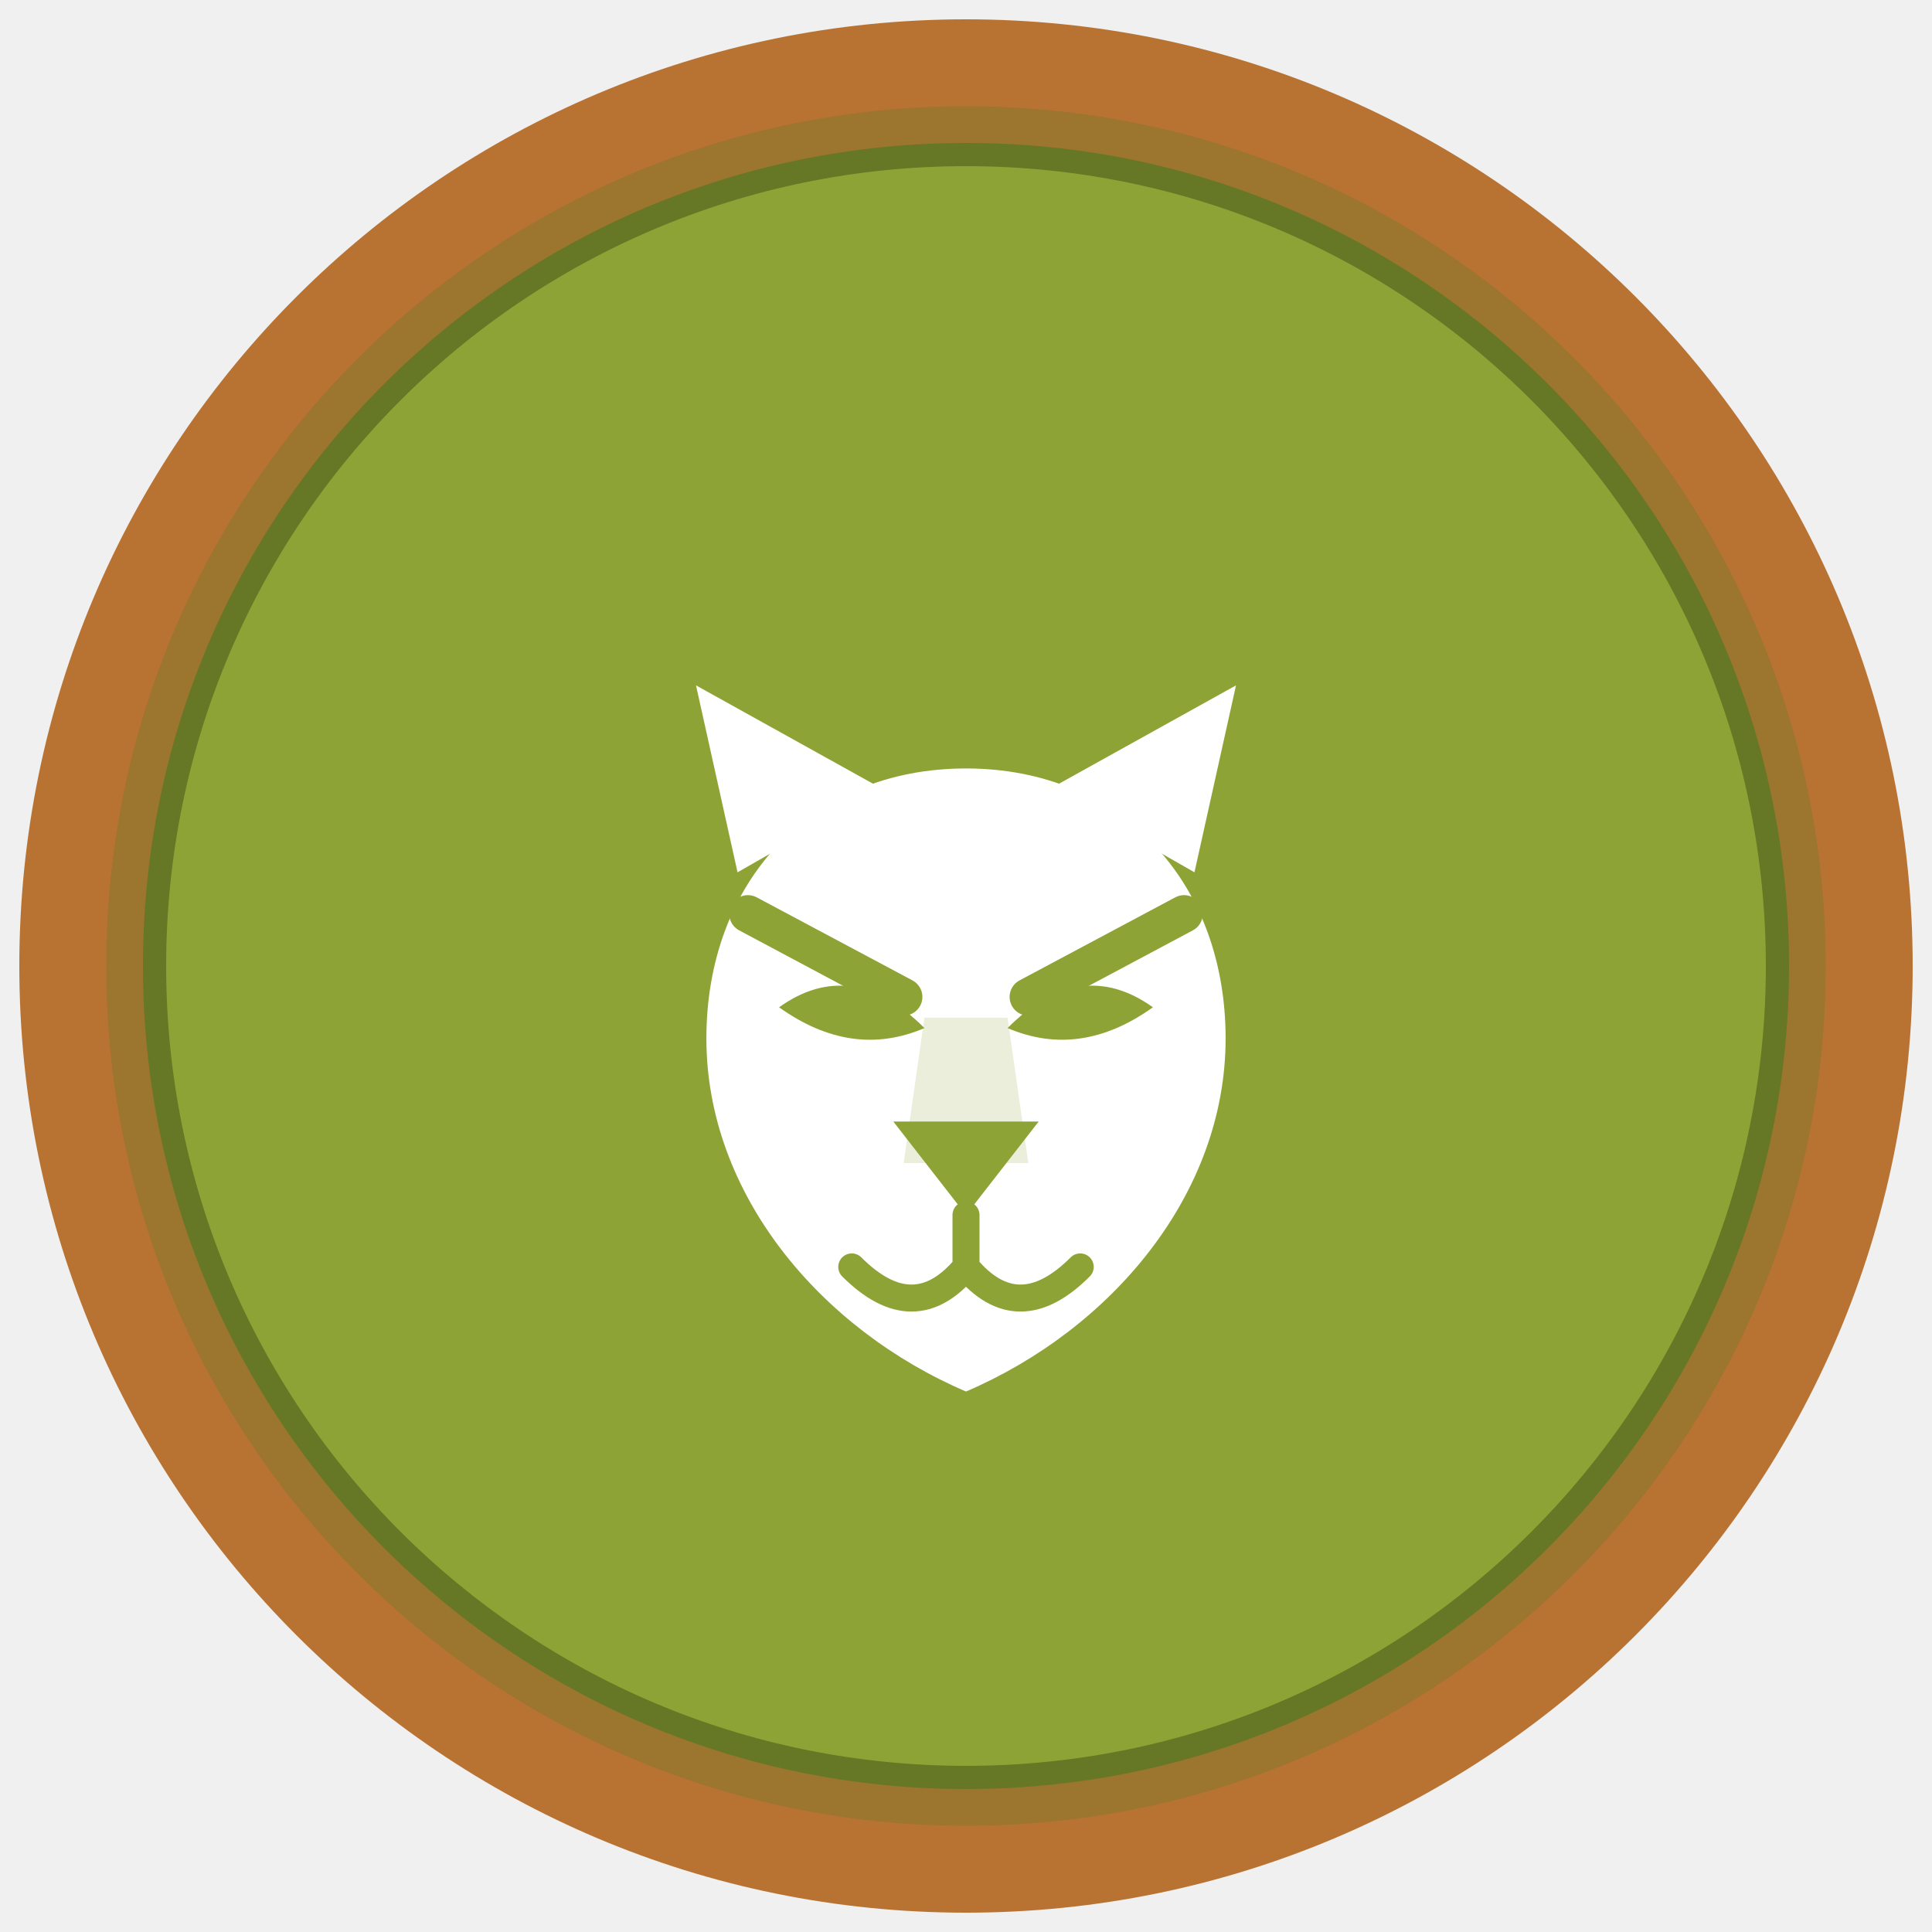
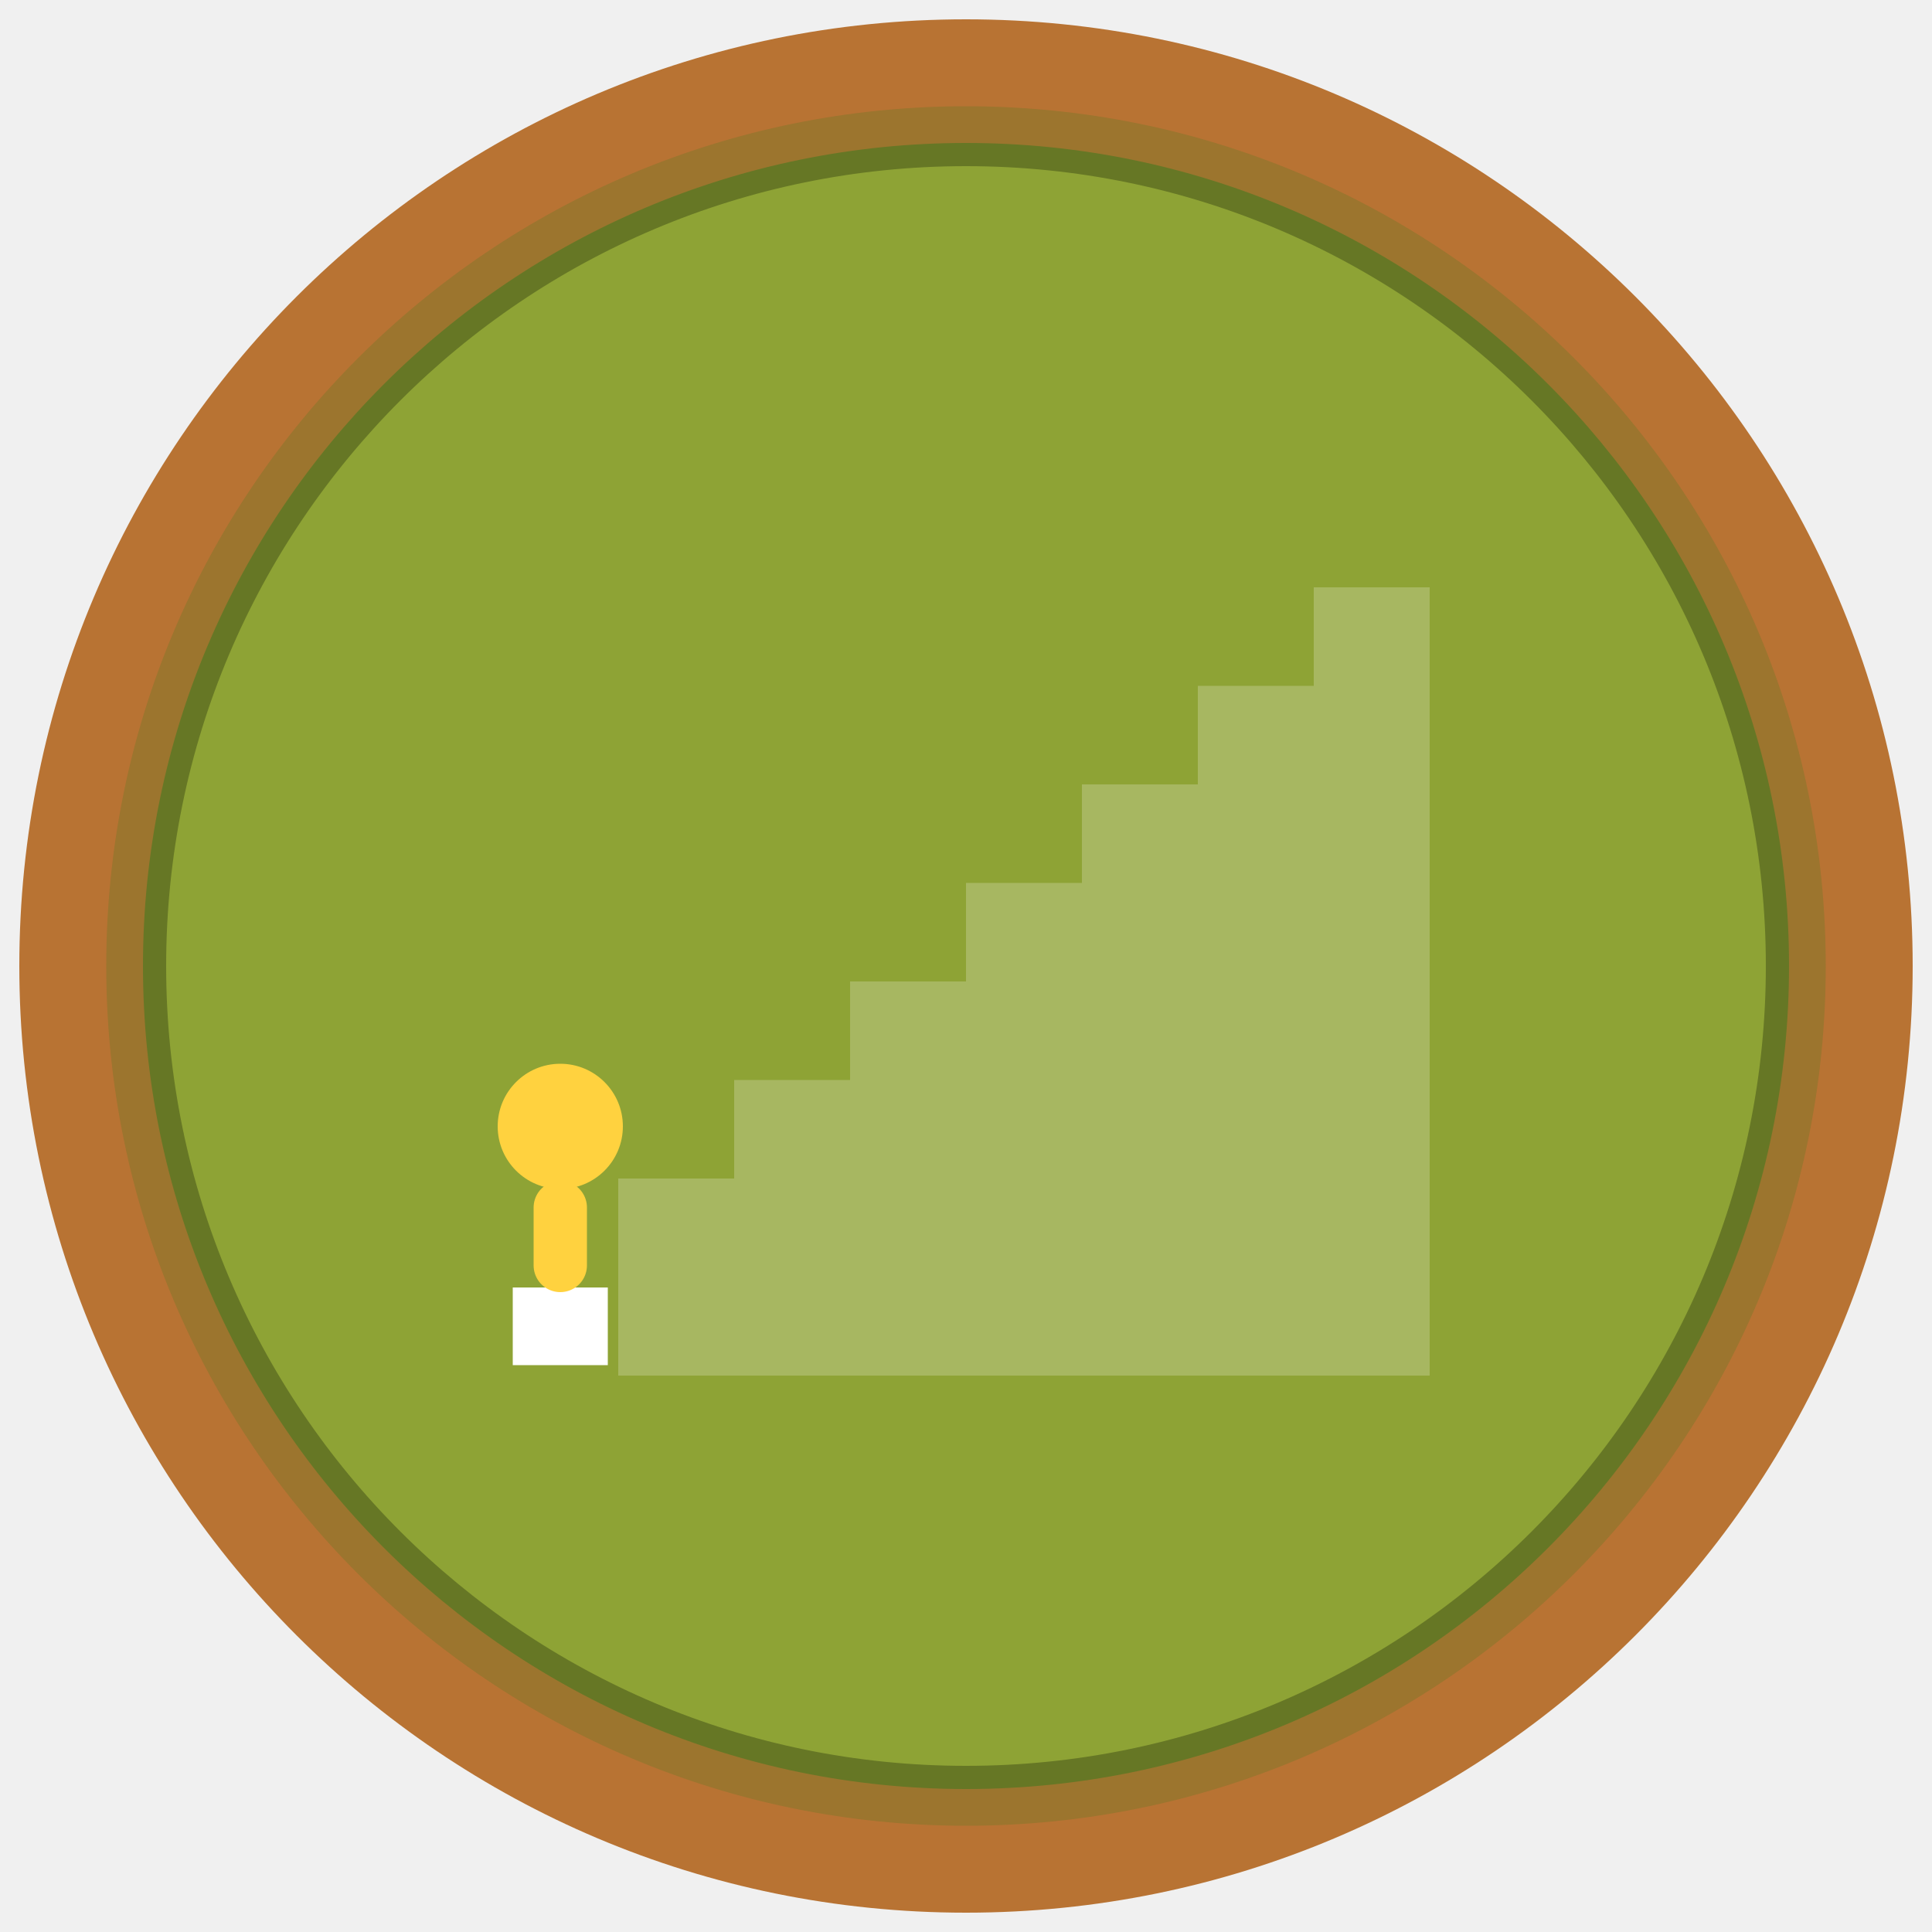
<svg xmlns="http://www.w3.org/2000/svg" viewBox="-100 -100 200 200" width="400" height="400">
  <circle r="98" fill="#B87333" />
  <circle r="89" fill="#667725" opacity=".35" />
  <circle r="84" fill="#8EA335" />
  <circle r="84" fill="none" stroke="#667725" stroke-width="2.4" />
-   <g transform="translate(0 0) scale(1.25)">
-     <g transform="translate(0 6)" />
-     <g transform="translate(0 6) scale(0.86)">
-       <path d="M-22,-16 L-26,-34 L-8,-24Z M22,-16 L26,-34 L8,-24Z" fill="#FFFFFF" />
-       <path d="M0,-26 C15,-26 25,-15 25,0 C25,15 14,28 0,34 C-14,28 -25,15 -25,0 C-25,-15 -15,-26 0,-26Z" fill="#FFFFFF" />
-       <path d="M-21,-12 L-6,-4 M21,-12 L6,-4" stroke="#8EA335" stroke-width="3.6" stroke-linecap="round" />
-       <path d="M-18,-3 Q-11,-8 -4,-1 Q-11,2 -18,-3Z M18,-3 Q11,-8 4,-1 Q11,2 18,-3Z" fill="#8EA335" />
-       <path d="M-4,-2 L4,-2 L6,12 L-6,12Z" fill="#8EA335" fill-opacity=".18" />
-       <path d="M-7,8 H7 L0,17Z" fill="#8EA335" />
-       <path d="M0,17 V22 M-11,22 Q-5,28 0,22 Q5,28 11,22" stroke="#8EA335" stroke-width="2.6" fill="none" stroke-linecap="round" />
-       <path d="M-6,-30 Q0,-40 6,-30 M-12,-27 Q-12,-38 -5,-36" stroke="#8EA335" stroke-width="0" fill="none" />
-     </g>
+   <g transform="translate(0 4) scale(1.2)">
+     <rect x="-40" y="23.5" width="10" height="8.5" fill="#FFFFFF" stroke="#8EA335" stroke-width="1.8" />
+     <rect x="-30" y="15.0" width="10" height="17.0" fill="#FFFFFF" opacity=".22" />
+     <rect x="-20" y="6.5" width="10" height="25.5" fill="#FFFFFF" opacity=".22" />
+     <rect x="-10" y="-2.0" width="10" height="34.0" fill="#FFFFFF" opacity=".22" />
+     <rect x="0" y="-10.5" width="10" height="42.5" fill="#FFFFFF" opacity=".22" />
+     <rect x="10" y="-19.0" width="10" height="51.0" fill="#FFFFFF" opacity=".22" />
+     <rect x="20" y="-27.5" width="10" height="59.5" fill="#FFFFFF" opacity=".22" />
+     <rect x="30" y="-36.0" width="10" height="68.0" fill="#FFFFFF" opacity=".22" />
+     <circle cx="-35.0" cy="10.5" r="5.4" fill="#FFD23F" />
+     <path d="M-35.0,17.5 V22.5" stroke="#FFD23F" stroke-width="4.6" stroke-linecap="round" />
  </g>
</svg>
